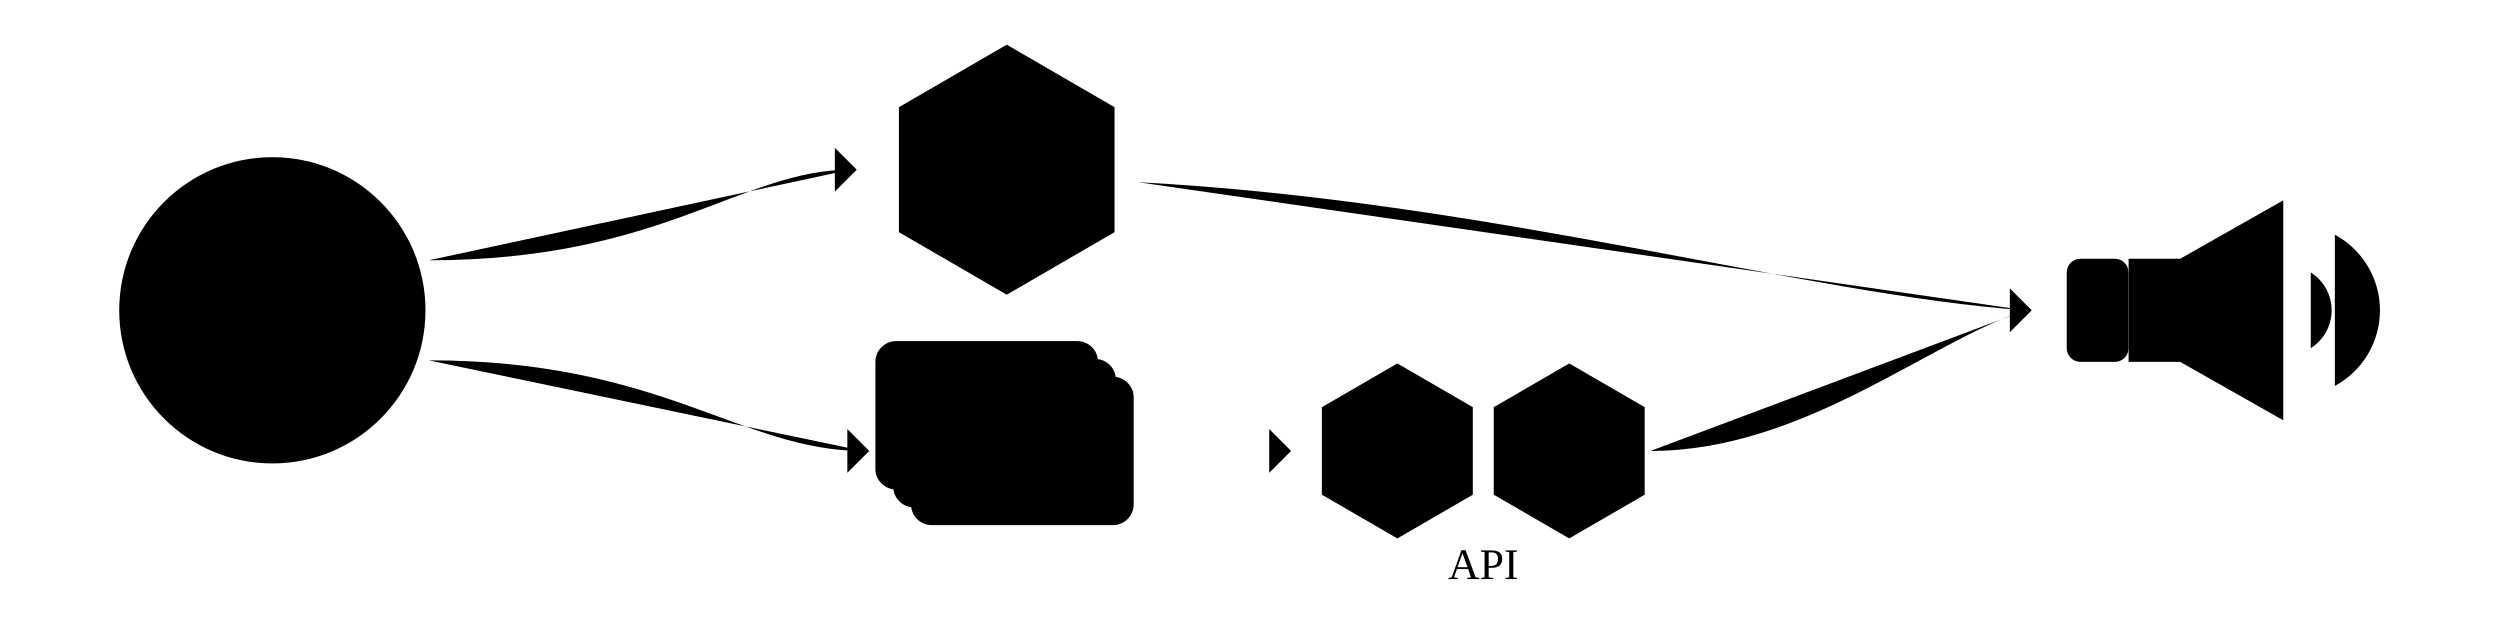
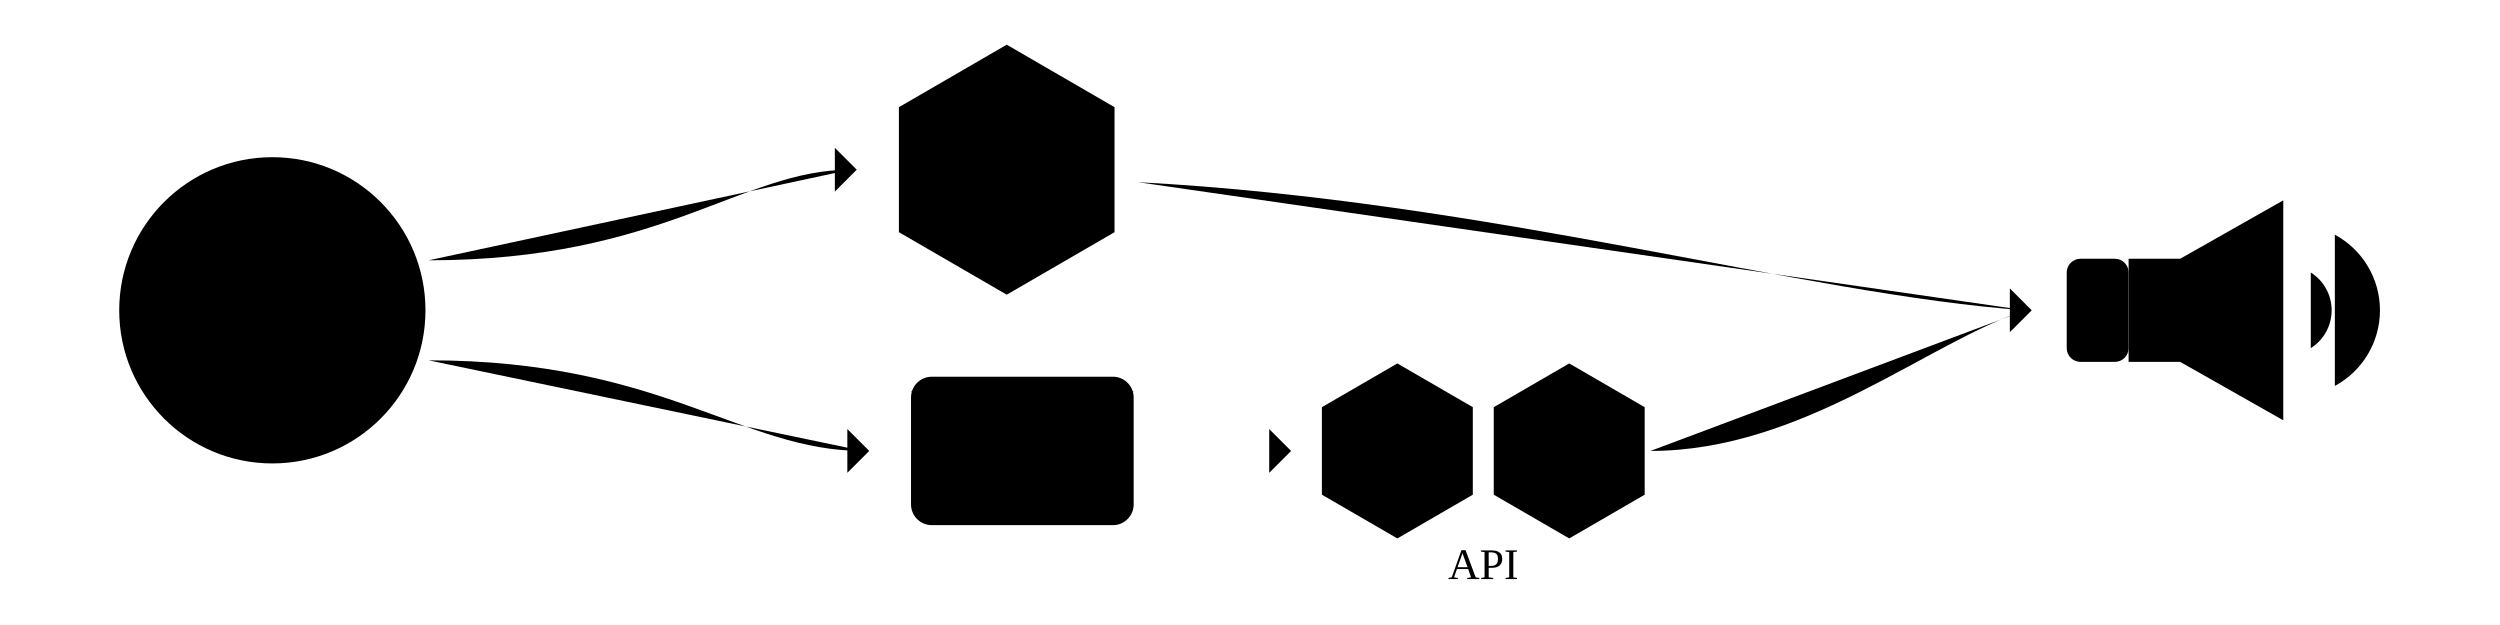
<svg xmlns="http://www.w3.org/2000/svg" viewBox="0 0 1600 400" class="ac-green">
  <g transform="translate(4.3 -1.4)">
    <g transform="translate(170 200) scale(1.4)">
      <circle class="cv-shape cv-bold" r="70" />
      <path class="cv-detail-line" d="M0 -56 V-44 M56 0 H44 M0 56 V44 M-56 0 H-44" />
      <path class="cv-line cv-bold" d="M0 0 V-42 M0 0 H30" />
      <circle class="cv-detail" r="5" />
    </g>
    <path class="cv-ac-line cv-bold" d="M270 168 C420 168 470 110 540 110" />
    <path class="cv-ac-line cv-bold" d="M530 96 L544 110 L530 124" />
    <g transform="translate(640 110)">
      <path class="cv-ac-shape cv-bold" d="M0 -80 L69 -40 V40 L0 80 L-69 40 V-40 Z" />
      <circle class="cv-ac-line" r="22" />
      <path class="cv-ac-line" d="M30 0 H40 M21 21 L28 28 M0 30 V40 M-21 21 L-28 28 M-30 0 H-40 M-21 -21 L-28 -28 M0 -30 V-40 M21 -21 L28 -28" />
      <circle class="cv-ac" r="7" />
    </g>
    <path class="cv-muted-line cv-dash" d="M270 232 C420 232 470 290 548 290" />
    <path class="cv-muted-line" d="M538 276 L552 290 L538 304" />
    <g transform="translate(650 290) scale(0.95)">
-       <rect class="cv-soft-line" x="-99" y="-74" width="150" height="100" rx="14" />
-       <rect class="cv-soft-line" x="-87" y="-62" width="150" height="100" rx="14" />
      <rect class="cv-shape" x="-75" y="-50" width="150" height="100" rx="14" />
      <path class="cv-line" d="M-75 -40 L0 12 L75 -40" />
    </g>
    <path class="cv-muted-line" d="M732 290 H818" />
    <path class="cv-muted-line" d="M808 276 L822 290 L808 304" />
    <g transform="translate(890 290) scale(0.7)">
      <path class="cv-shape cv-bold" d="M0 -80 L69 -40 V40 L0 80 L-69 40 V-40 Z" />
      <circle class="cv-detail-line" r="24" />
      <ellipse class="cv-detail-line cv-thin" rx="10" ry="24" />
      <path class="cv-detail-line cv-thin" d="M-24 0 H24" />
    </g>
    <g transform="translate(1000 290) scale(0.7)">
      <path class="cv-shape cv-bold" d="M0 -80 L69 -40 V40 L0 80 L-69 40 V-40 Z" />
      <circle class="cv-detail-line" r="24" />
      <ellipse class="cv-detail-line cv-thin" rx="10" ry="24" />
      <path class="cv-detail-line cv-thin" d="M-24 0 H24" />
    </g>
    <text class="cv-mono cv-muted" x="945" y="372" font-size="28" text-anchor="middle">API</text>
    <path class="cv-ac-line" d="M724 118 C950 130 1150 190 1292 200" />
    <path class="cv-muted-line" d="M1052 290 C1150 290 1230 220 1292 200" />
    <path class="cv-muted-line" d="M1282 186 L1296 200 L1282 214" />
    <g transform="translate(1380 200) scale(1.1)">
      <rect class="cv-shape" x="-56" y="-30" width="36" height="60" rx="8" />
      <path class="cv-shape cv-bold" d="M-20 -30 H10 L70 -64 V64 L10 30 H-20 Z" />
      <path class="cv-detail-line cv-thin" d="M86 -22 a26 26 0 0 1 0 44 M100 -44 a50 50 0 0 1 0 88" />
    </g>
  </g>
</svg>
